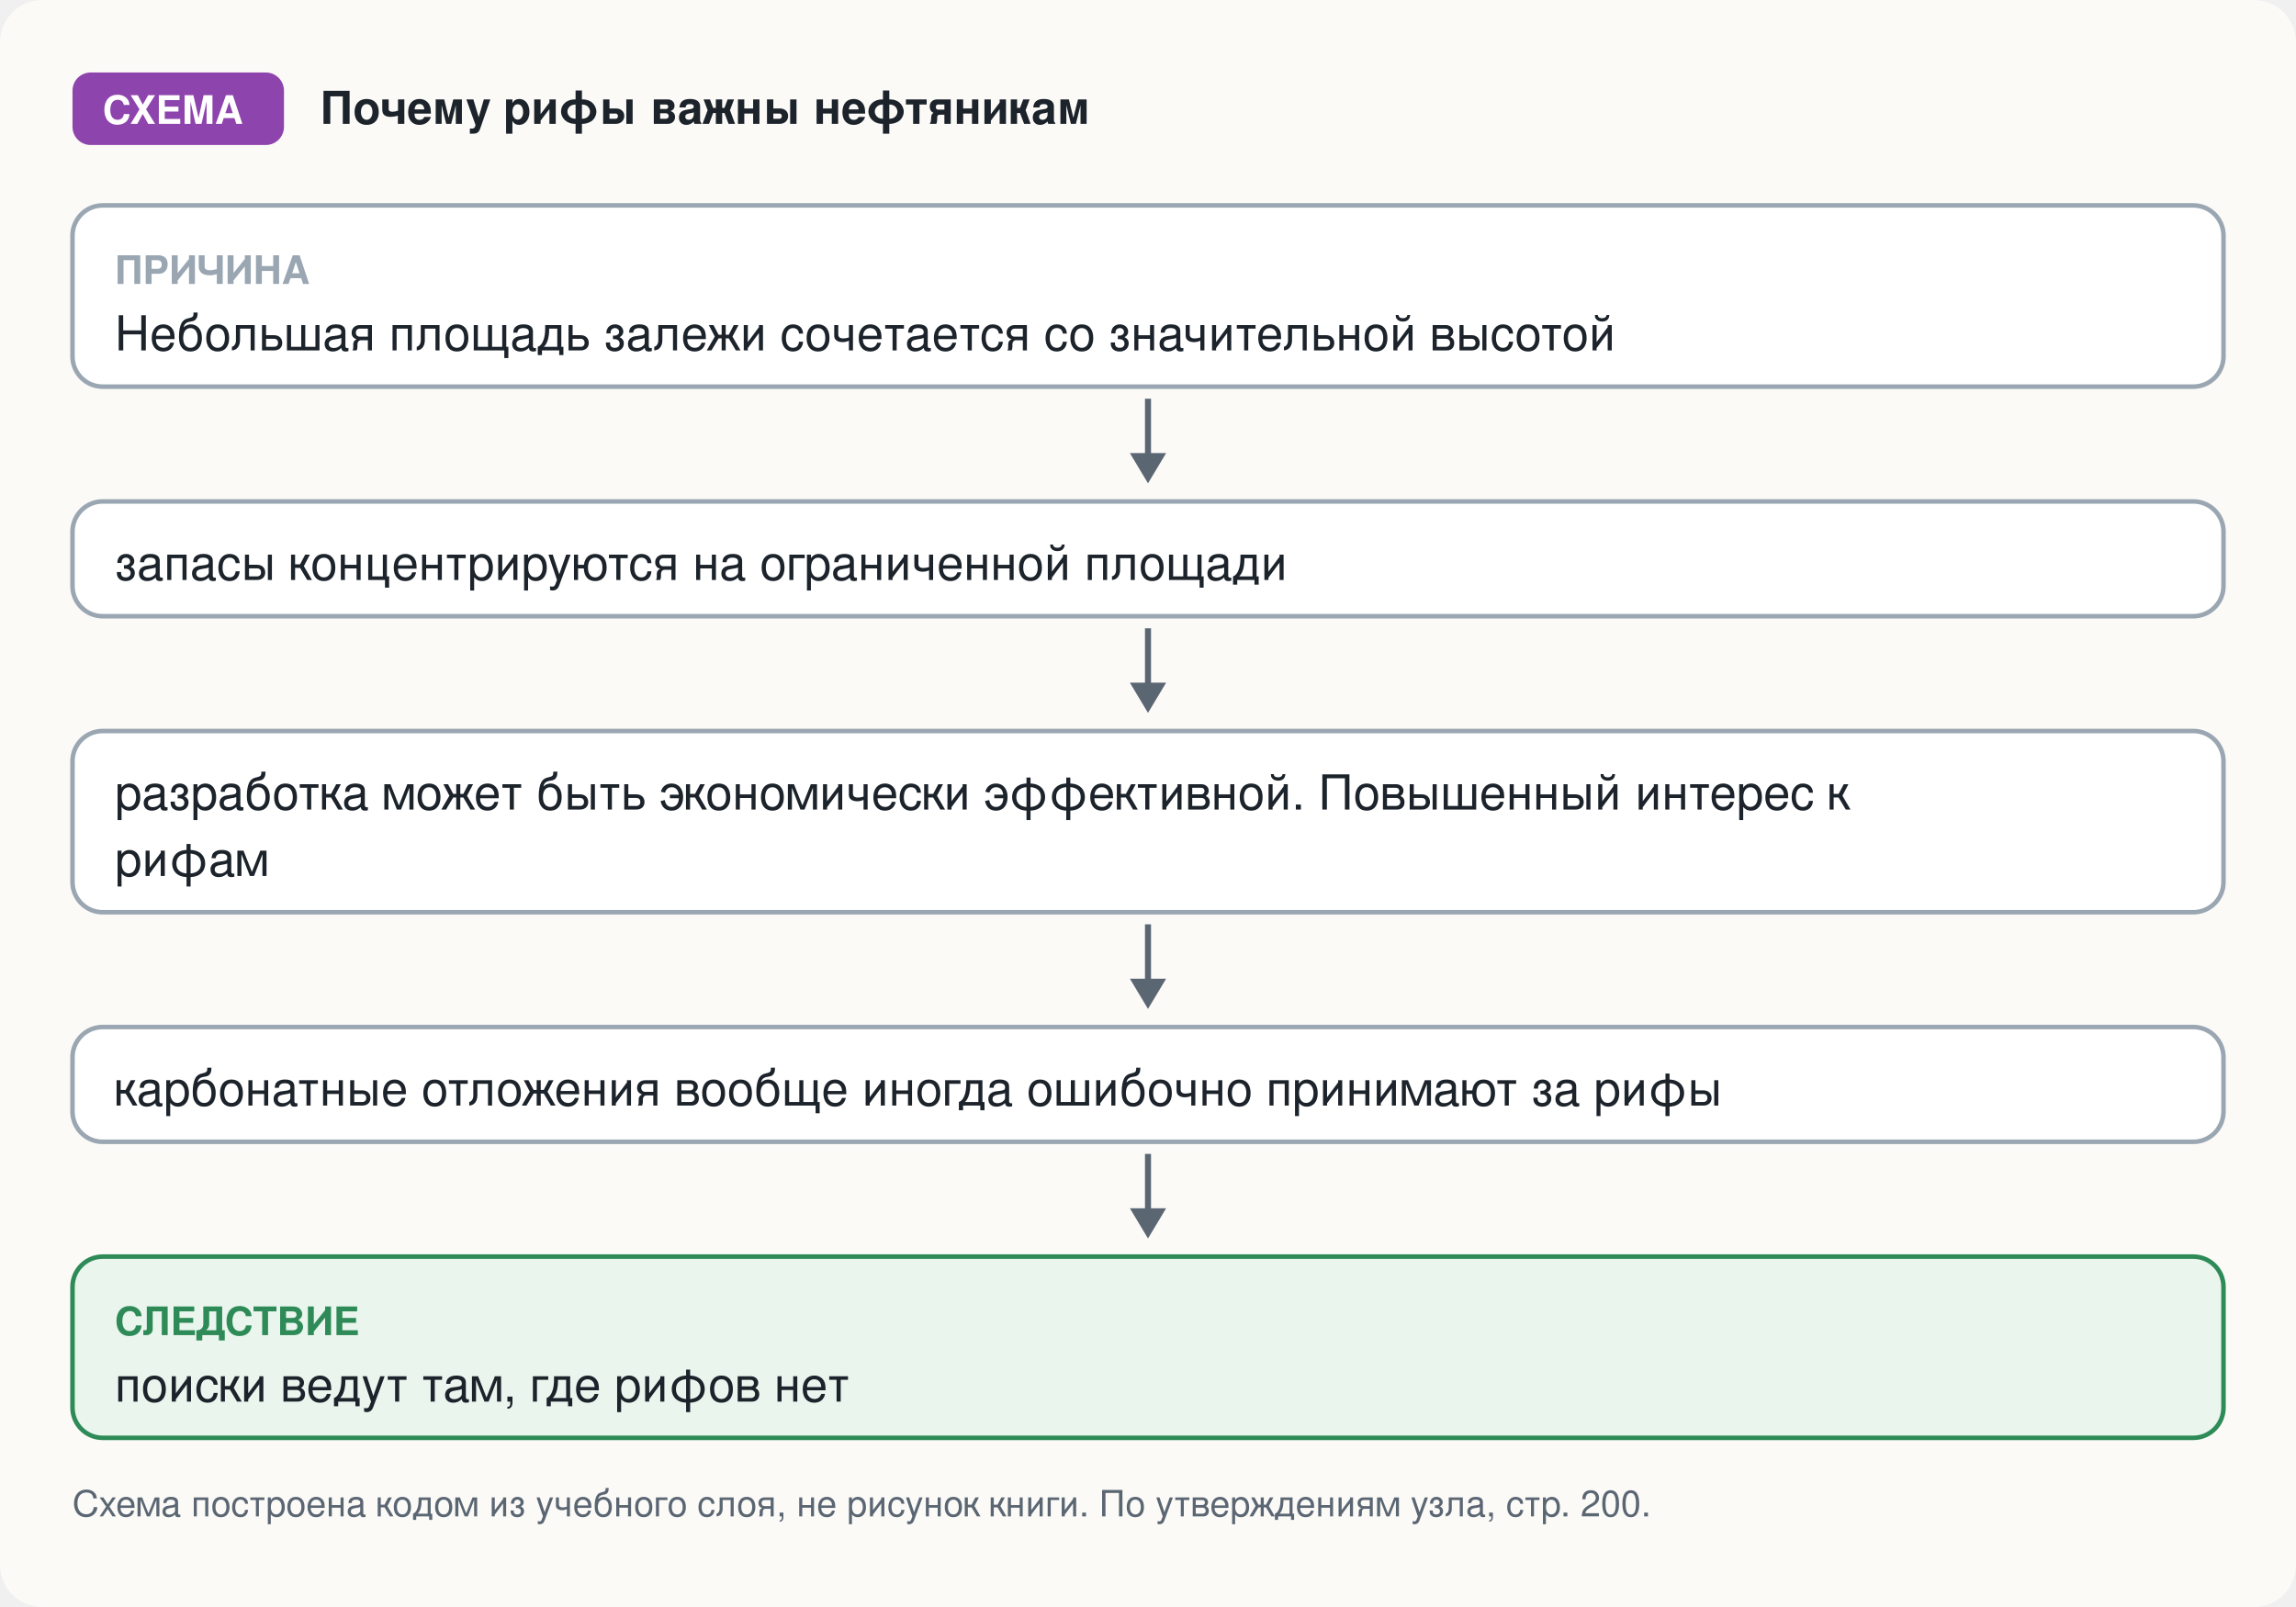
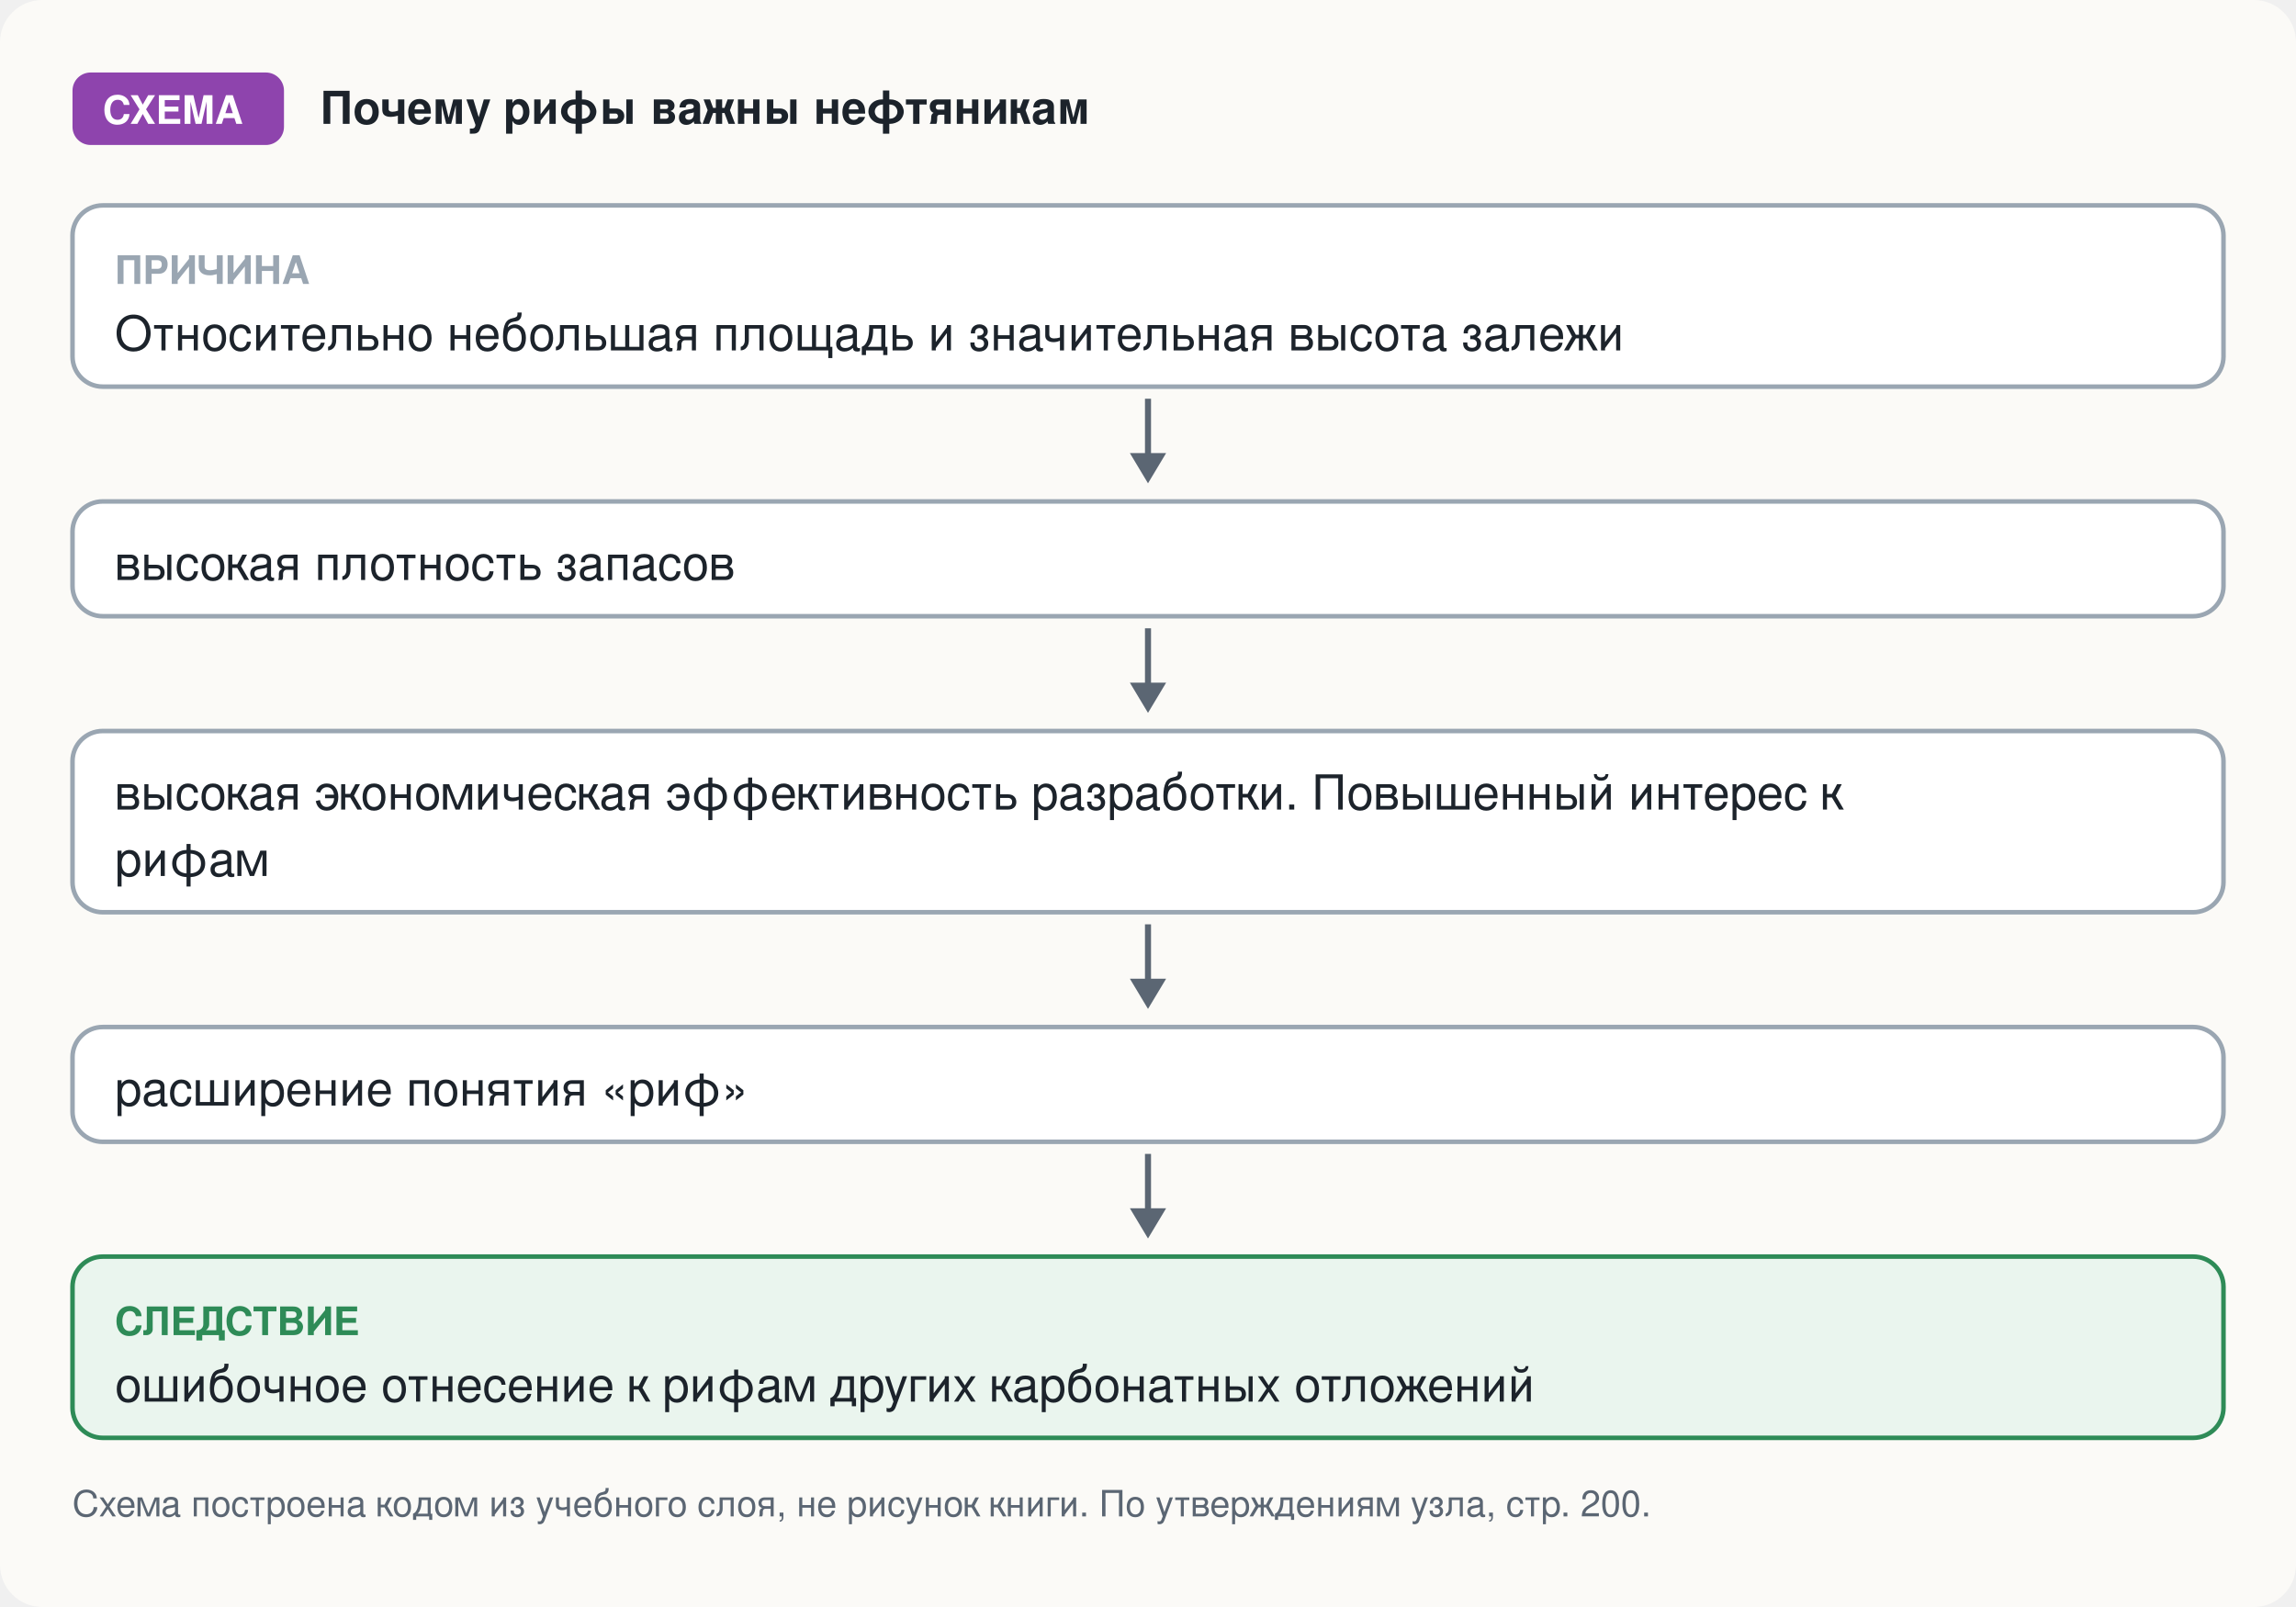
<svg xmlns="http://www.w3.org/2000/svg" viewBox="0 0 760 532" width="760" height="532" role="img">
  <rect x="0" y="0" width="760" height="532" rx="14" fill="#FBFAF7" />
  <rect x="24" y="24" width="70" height="24" rx="6" fill="#8E44AD" />
  <text x="34" y="41" font-size="13" font-weight="700" fill="#fff" font-family="Segoe UI, -apple-system, Helvetica, Arial, sans-serif">СХЕМА</text>
  <text x="106" y="41" font-size="15" font-weight="700" fill="#1C232B" font-family="Segoe UI, -apple-system, Helvetica, Arial, sans-serif">Почему рифы важны нефтяникам</text>
  <rect x="24" y="68" width="712" height="60" rx="10" fill="#FFFFFF" stroke="#9AA6B2" stroke-width="1.5" />
  <text x="38" y="94" font-size="13" font-weight="700" fill="#9AA6B2" text-anchor="start" font-family="Segoe UI, -apple-system, Helvetica, Arial, sans-serif">ПРИЧИНА</text>
-   <text x="38" y="116" font-size="16" font-weight="400" fill="#1C232B" text-anchor="start" font-family="Segoe UI, -apple-system, Helvetica, Arial, sans-serif">Небольшая площадь залежи сочетается со значительной высотой</text>
+   <text x="38" y="116" font-size="16" font-weight="400" fill="#1C232B" text-anchor="start" font-family="Segoe UI, -apple-system, Helvetica, Arial, sans-serif">Относительно небольшая площадь и значительная высота залежи</text>
  <line x1="380.0" y1="132" x2="380.0" y2="154" stroke="#5B6673" stroke-width="2" />
  <polygon points="374.0,150 386.0,150 380.0,160" fill="#5B6673" />
  <rect x="24" y="166" width="712" height="38" rx="10" fill="#FFFFFF" stroke="#9AA6B2" stroke-width="1.5" />
-   <text x="38" y="192" font-size="16" font-weight="400" fill="#1C232B" text-anchor="start" font-family="Segoe UI, -apple-system, Helvetica, Arial, sans-serif">запасы концентрируются на ограниченной площади</text>
+   <text x="38" y="192" font-size="16" font-weight="400" fill="#1C232B" text-anchor="start" font-family="Segoe UI, -apple-system, Helvetica, Arial, sans-serif">высокая плотность запасов</text>
  <line x1="380.0" y1="208" x2="380.0" y2="230" stroke="#5B6673" stroke-width="2" />
  <polygon points="374.0,226 386.0,226 380.0,236" fill="#5B6673" />
  <rect x="24" y="242" width="712" height="60" rx="10" fill="#FFFFFF" stroke="#9AA6B2" stroke-width="1.5" />
-   <text x="38" y="268" font-size="16" font-weight="400" fill="#1C232B" text-anchor="start" font-family="Segoe UI, -apple-system, Helvetica, Arial, sans-serif">разработка может быть экономически эффективной. Повышенный интерес к</text>
+   <text x="38" y="268" font-size="16" font-weight="400" fill="#1C232B" text-anchor="start" font-family="Segoe UI, -apple-system, Helvetica, Arial, sans-serif">высокая экономическая эффективность разработки. Повышенный интерес к</text>
  <text x="38" y="290" font-size="16" font-weight="400" fill="#1C232B" text-anchor="start" font-family="Segoe UI, -apple-system, Helvetica, Arial, sans-serif">рифам</text>
  <line x1="380.0" y1="306" x2="380.0" y2="328" stroke="#5B6673" stroke-width="2" />
  <polygon points="374.0,324 386.0,324 380.0,334" fill="#5B6673" />
  <rect x="24" y="340" width="712" height="38" rx="10" fill="#FFFFFF" stroke="#9AA6B2" stroke-width="1.5" />
-   <text x="38" y="366" font-size="16" font-weight="400" fill="#1C232B" text-anchor="start" font-family="Segoe UI, -apple-system, Helvetica, Arial, sans-serif">карбонатные отложения вообще иногда ошибочно принимают за рифы</text>
+   <text x="38" y="366" font-size="16" font-weight="400" fill="#1C232B" text-anchor="start" font-family="Segoe UI, -apple-system, Helvetica, Arial, sans-serif">расширение понятия «риф»</text>
  <line x1="380.0" y1="382" x2="380.0" y2="404" stroke="#5B6673" stroke-width="2" />
  <polygon points="374.0,400 386.0,400 380.0,410" fill="#5B6673" />
  <rect x="24" y="416" width="712" height="60" rx="10" fill="#EAF5EE" stroke="#2E8B57" stroke-width="1.5" />
  <text x="38" y="442" font-size="13" font-weight="700" fill="#2E8B57" text-anchor="start" font-family="Segoe UI, -apple-system, Helvetica, Arial, sans-serif">СЛЕДСТВИЕ</text>
-   <text x="38" y="464" font-size="16" font-weight="400" fill="#1C232B" text-anchor="start" font-family="Segoe UI, -apple-system, Helvetica, Arial, sans-serif">поиски ведут там, где рифов нет</text>
+   <text x="38" y="464" font-size="16" font-weight="400" fill="#1C232B" text-anchor="start" font-family="Segoe UI, -apple-system, Helvetica, Arial, sans-serif">ошибочное отнесение к рифам других карбонатных отложений</text>
  <text x="24" y="502" font-size="12" font-weight="400" fill="#5B6673" text-anchor="start" font-family="Segoe UI, -apple-system, Helvetica, Arial, sans-serif">Схема построена кодом из учебного слоя, не рисунок книги. По утверждениям узла, стр. 200.</text>
</svg>
